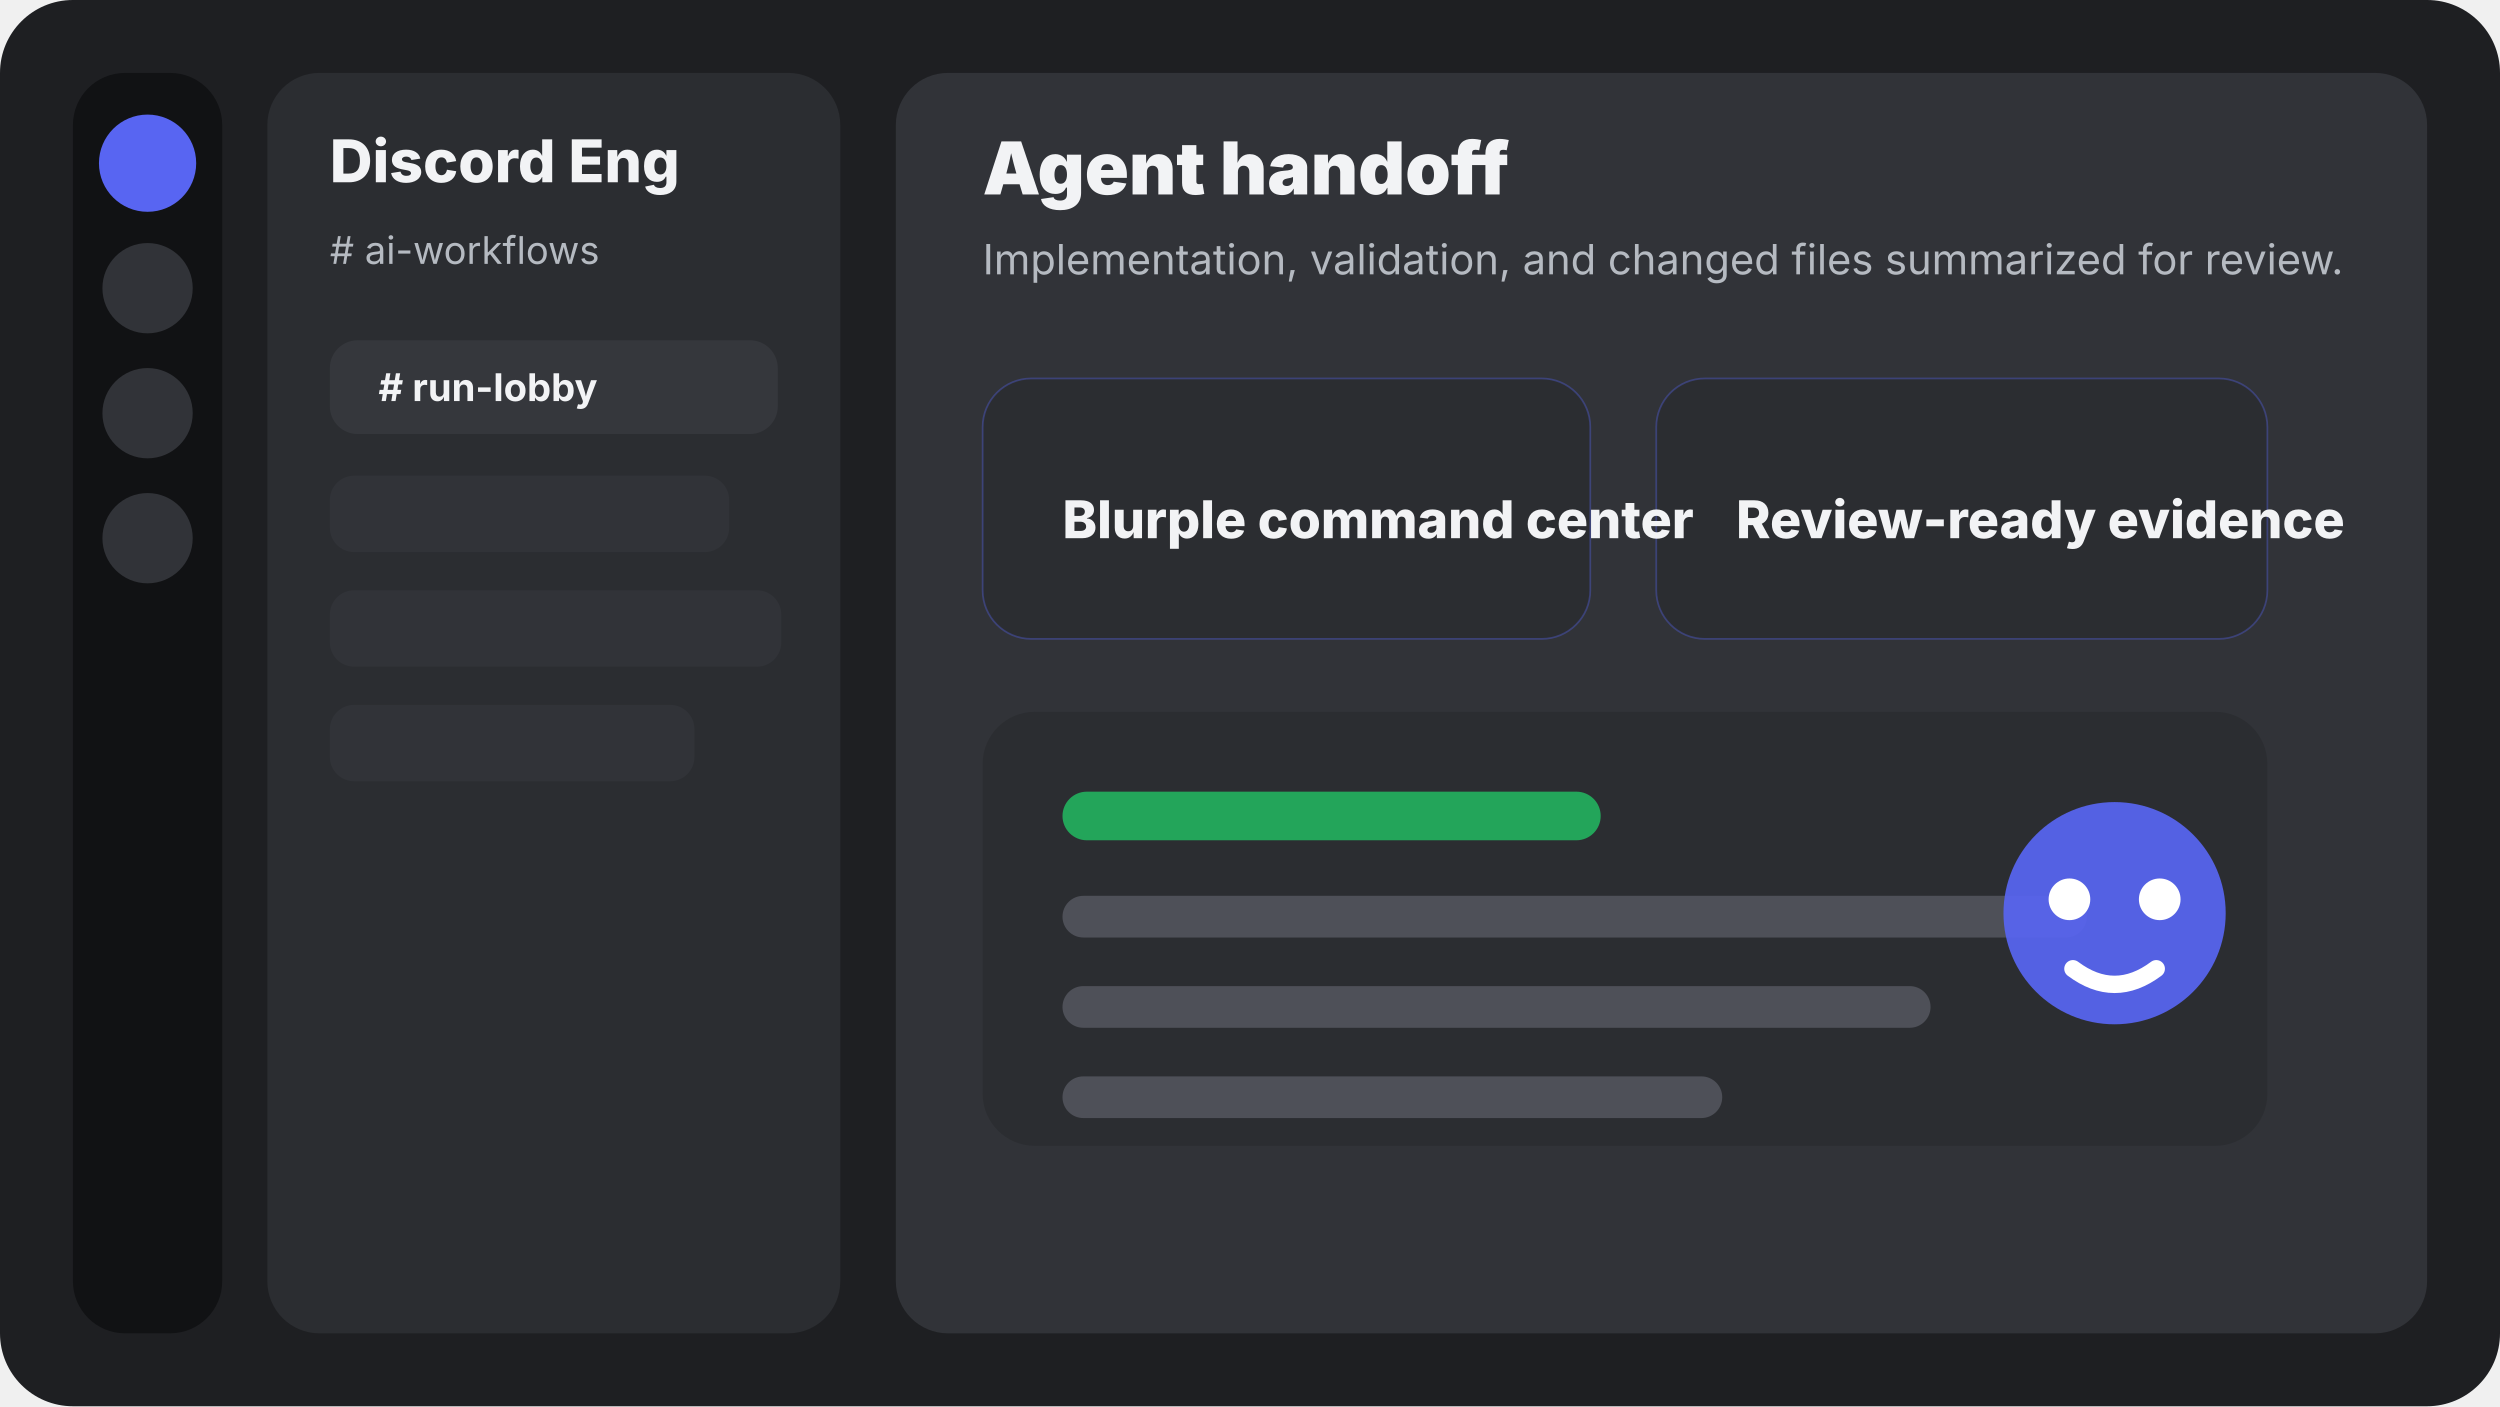
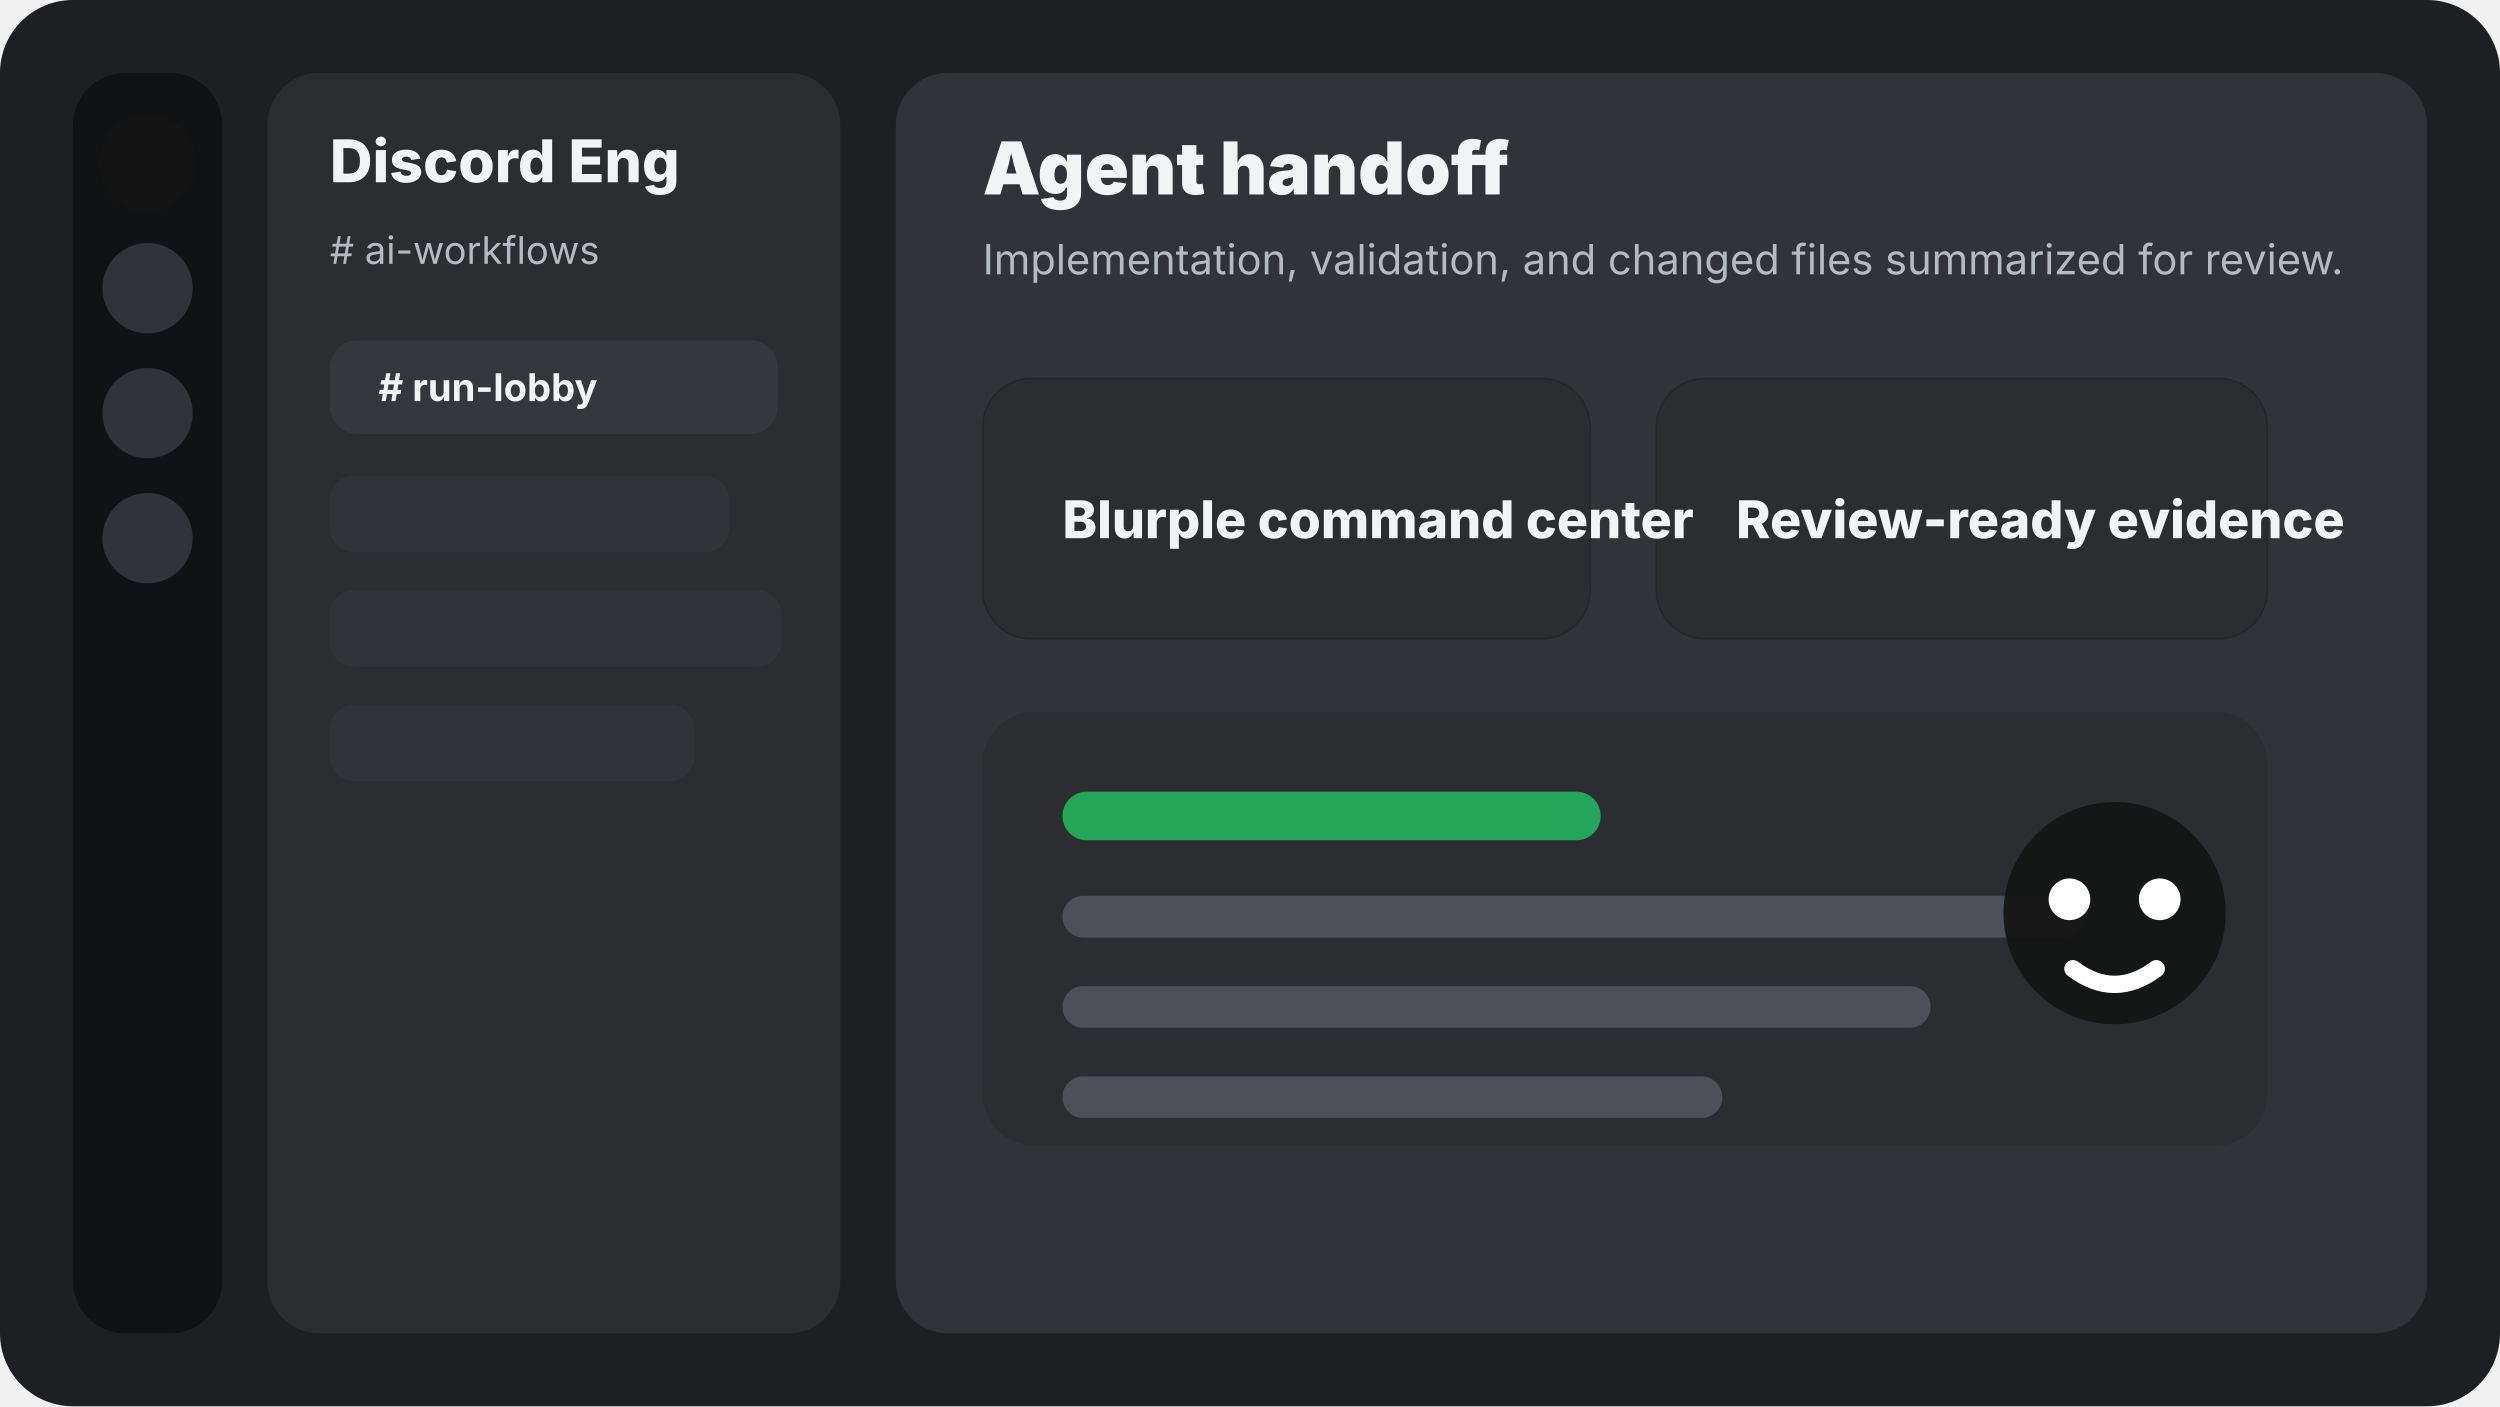
<svg xmlns="http://www.w3.org/2000/svg" viewBox="0 0 1440 810" role="img" aria-labelledby="title desc">
  <rect width="1440" height="810" rx="42" fill="#1e1f22" />
  <rect x="42" y="42" width="86" height="726" rx="30" fill="#111214" />
-   <circle cx="85" cy="94" r="28" fill="#5865f2" />
+   <circle cx="85" cy="94" r="28" fill="#141414" />
  <circle cx="85" cy="166" r="26" fill="#313338" />
  <circle cx="85" cy="238" r="26" fill="#313338" />
  <circle cx="85" cy="310" r="26" fill="#313338" />
  <rect x="154" y="42" width="330" height="726" rx="30" fill="#2b2d31" />
  <text x="190" y="105" fill="#f2f3f5" font-family="Inter, Arial, sans-serif" font-size="34" font-weight="800">Discord Eng</text>
  <text x="190" y="152" fill="#b5bac1" font-family="Inter, Arial, sans-serif" font-size="22"># ai-workflows</text>
  <rect x="190" y="196" width="258" height="54" rx="16" fill="#35373c" />
  <text x="218" y="231" fill="#f2f3f5" font-family="Inter, Arial, sans-serif" font-size="22" font-weight="700"># run-lobby</text>
  <rect x="190" y="274" width="230" height="44" rx="14" fill="#313338" />
  <rect x="190" y="340" width="260" height="44" rx="14" fill="#313338" />
  <rect x="190" y="406" width="210" height="44" rx="14" fill="#313338" />
  <rect x="516" y="42" width="882" height="726" rx="30" fill="#313338" />
  <text x="566" y="112" fill="#f2f3f5" font-family="Inter, Arial, sans-serif" font-size="42" font-weight="850">Agent handoff</text>
  <text x="566" y="158" fill="#b5bac1" font-family="Inter, Arial, sans-serif" font-size="24">Implementation, validation, and changed files summarized for review.</text>
-   <rect x="566" y="218" width="350" height="150" rx="28" fill="#2b2d31" stroke="#5865f2" stroke-opacity=".35" />
-   <rect x="954" y="218" width="352" height="150" rx="28" fill="#2b2d31" stroke="#5865f2" stroke-opacity=".35" />
+   <rect x="566" y="218" width="350" height="150" rx="28" fill="#2b2d31" stroke="#141414" stroke-opacity=".35" />
+   <rect x="954" y="218" width="352" height="150" rx="28" fill="#2b2d31" stroke="#141414" stroke-opacity=".35" />
  <rect x="566" y="410" width="740" height="250" rx="30" fill="#2b2d31" />
  <rect x="612" y="456" width="310" height="28" rx="14" fill="#23a55a" />
  <rect x="612" y="516" width="590" height="24" rx="12" fill="#4e5058" />
  <rect x="612" y="568" width="500" height="24" rx="12" fill="#4e5058" />
  <rect x="612" y="620" width="380" height="24" rx="12" fill="#4e5058" />
-   <circle cx="1218" cy="526" r="64" fill="#5865f2" opacity=".92" />
+   <circle cx="1218" cy="526" r="64" fill="#141414" opacity=".92" />
  <circle cx="1192" cy="518" r="12" fill="#fff" />
  <circle cx="1244" cy="518" r="12" fill="#fff" />
  <path d="M1194 558c16 12 32 12 48 0" fill="none" stroke="#fff" stroke-width="10" stroke-linecap="round" />
  <text x="612" y="310" fill="#f2f3f5" font-family="Inter, Arial, sans-serif" font-size="30" font-weight="800">Blurple command center</text>
  <text x="1000" y="310" fill="#f2f3f5" font-family="Inter, Arial, sans-serif" font-size="30" font-weight="800">Review-ready evidence</text>
</svg>
